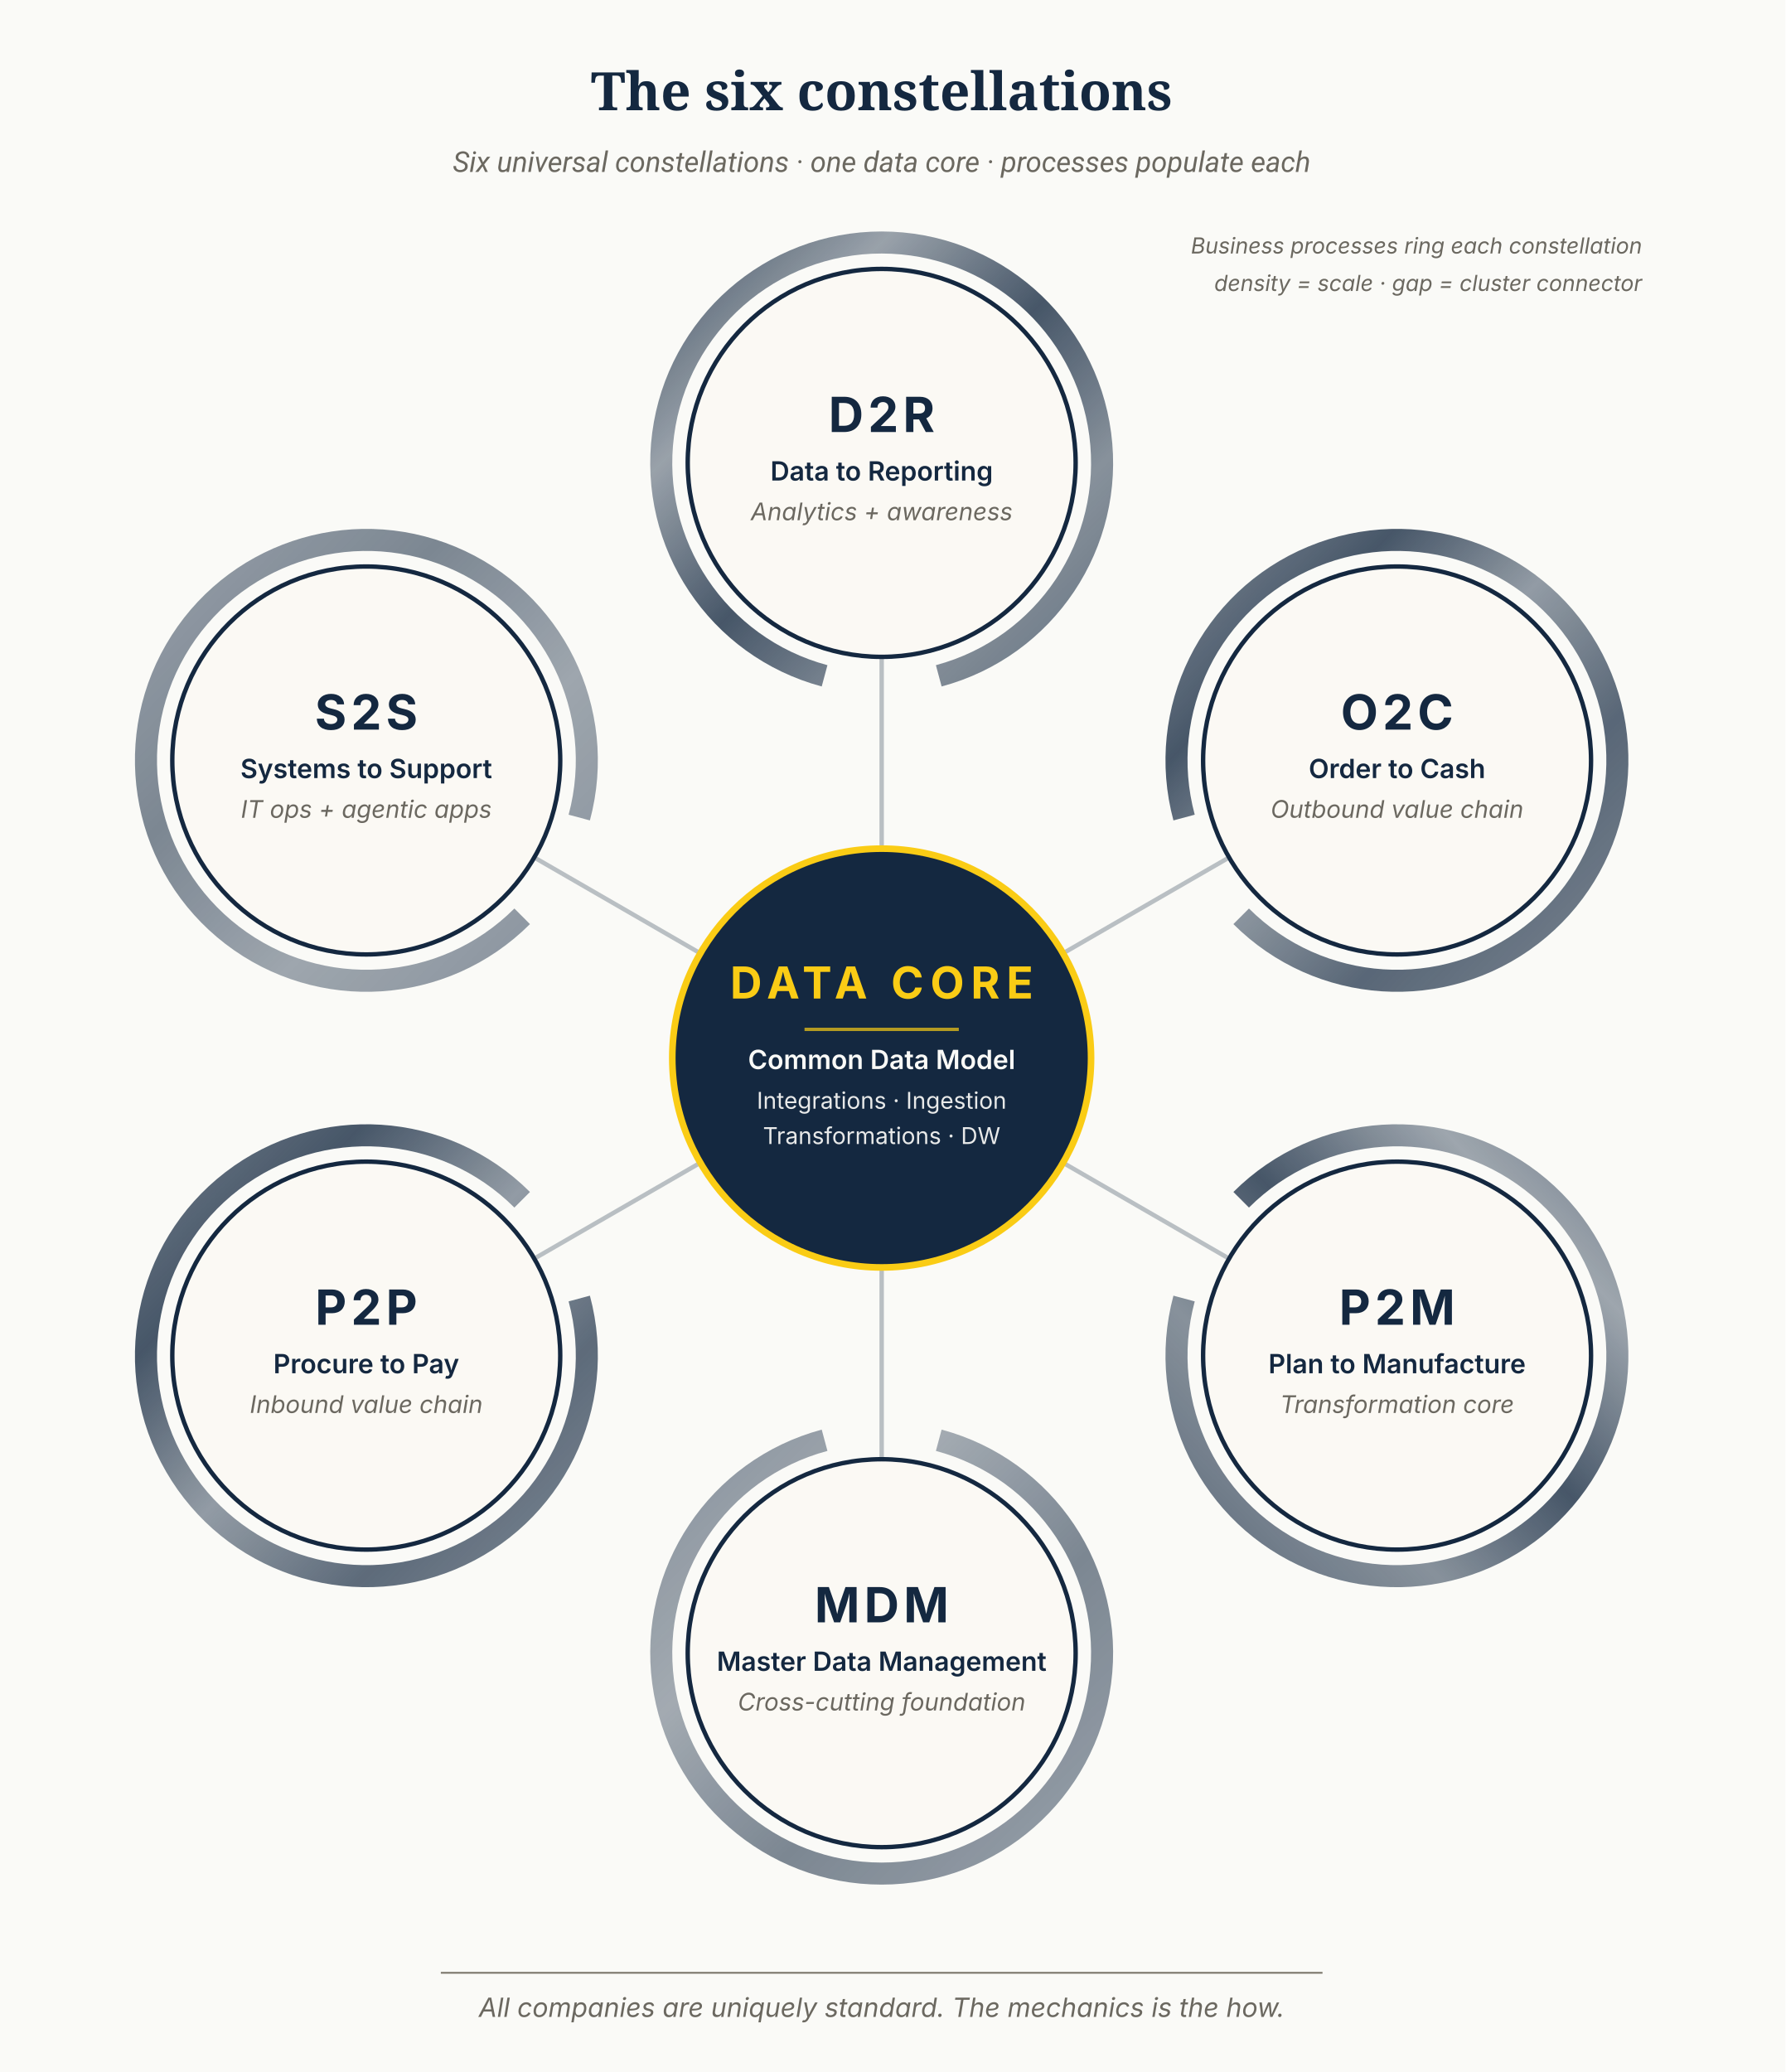
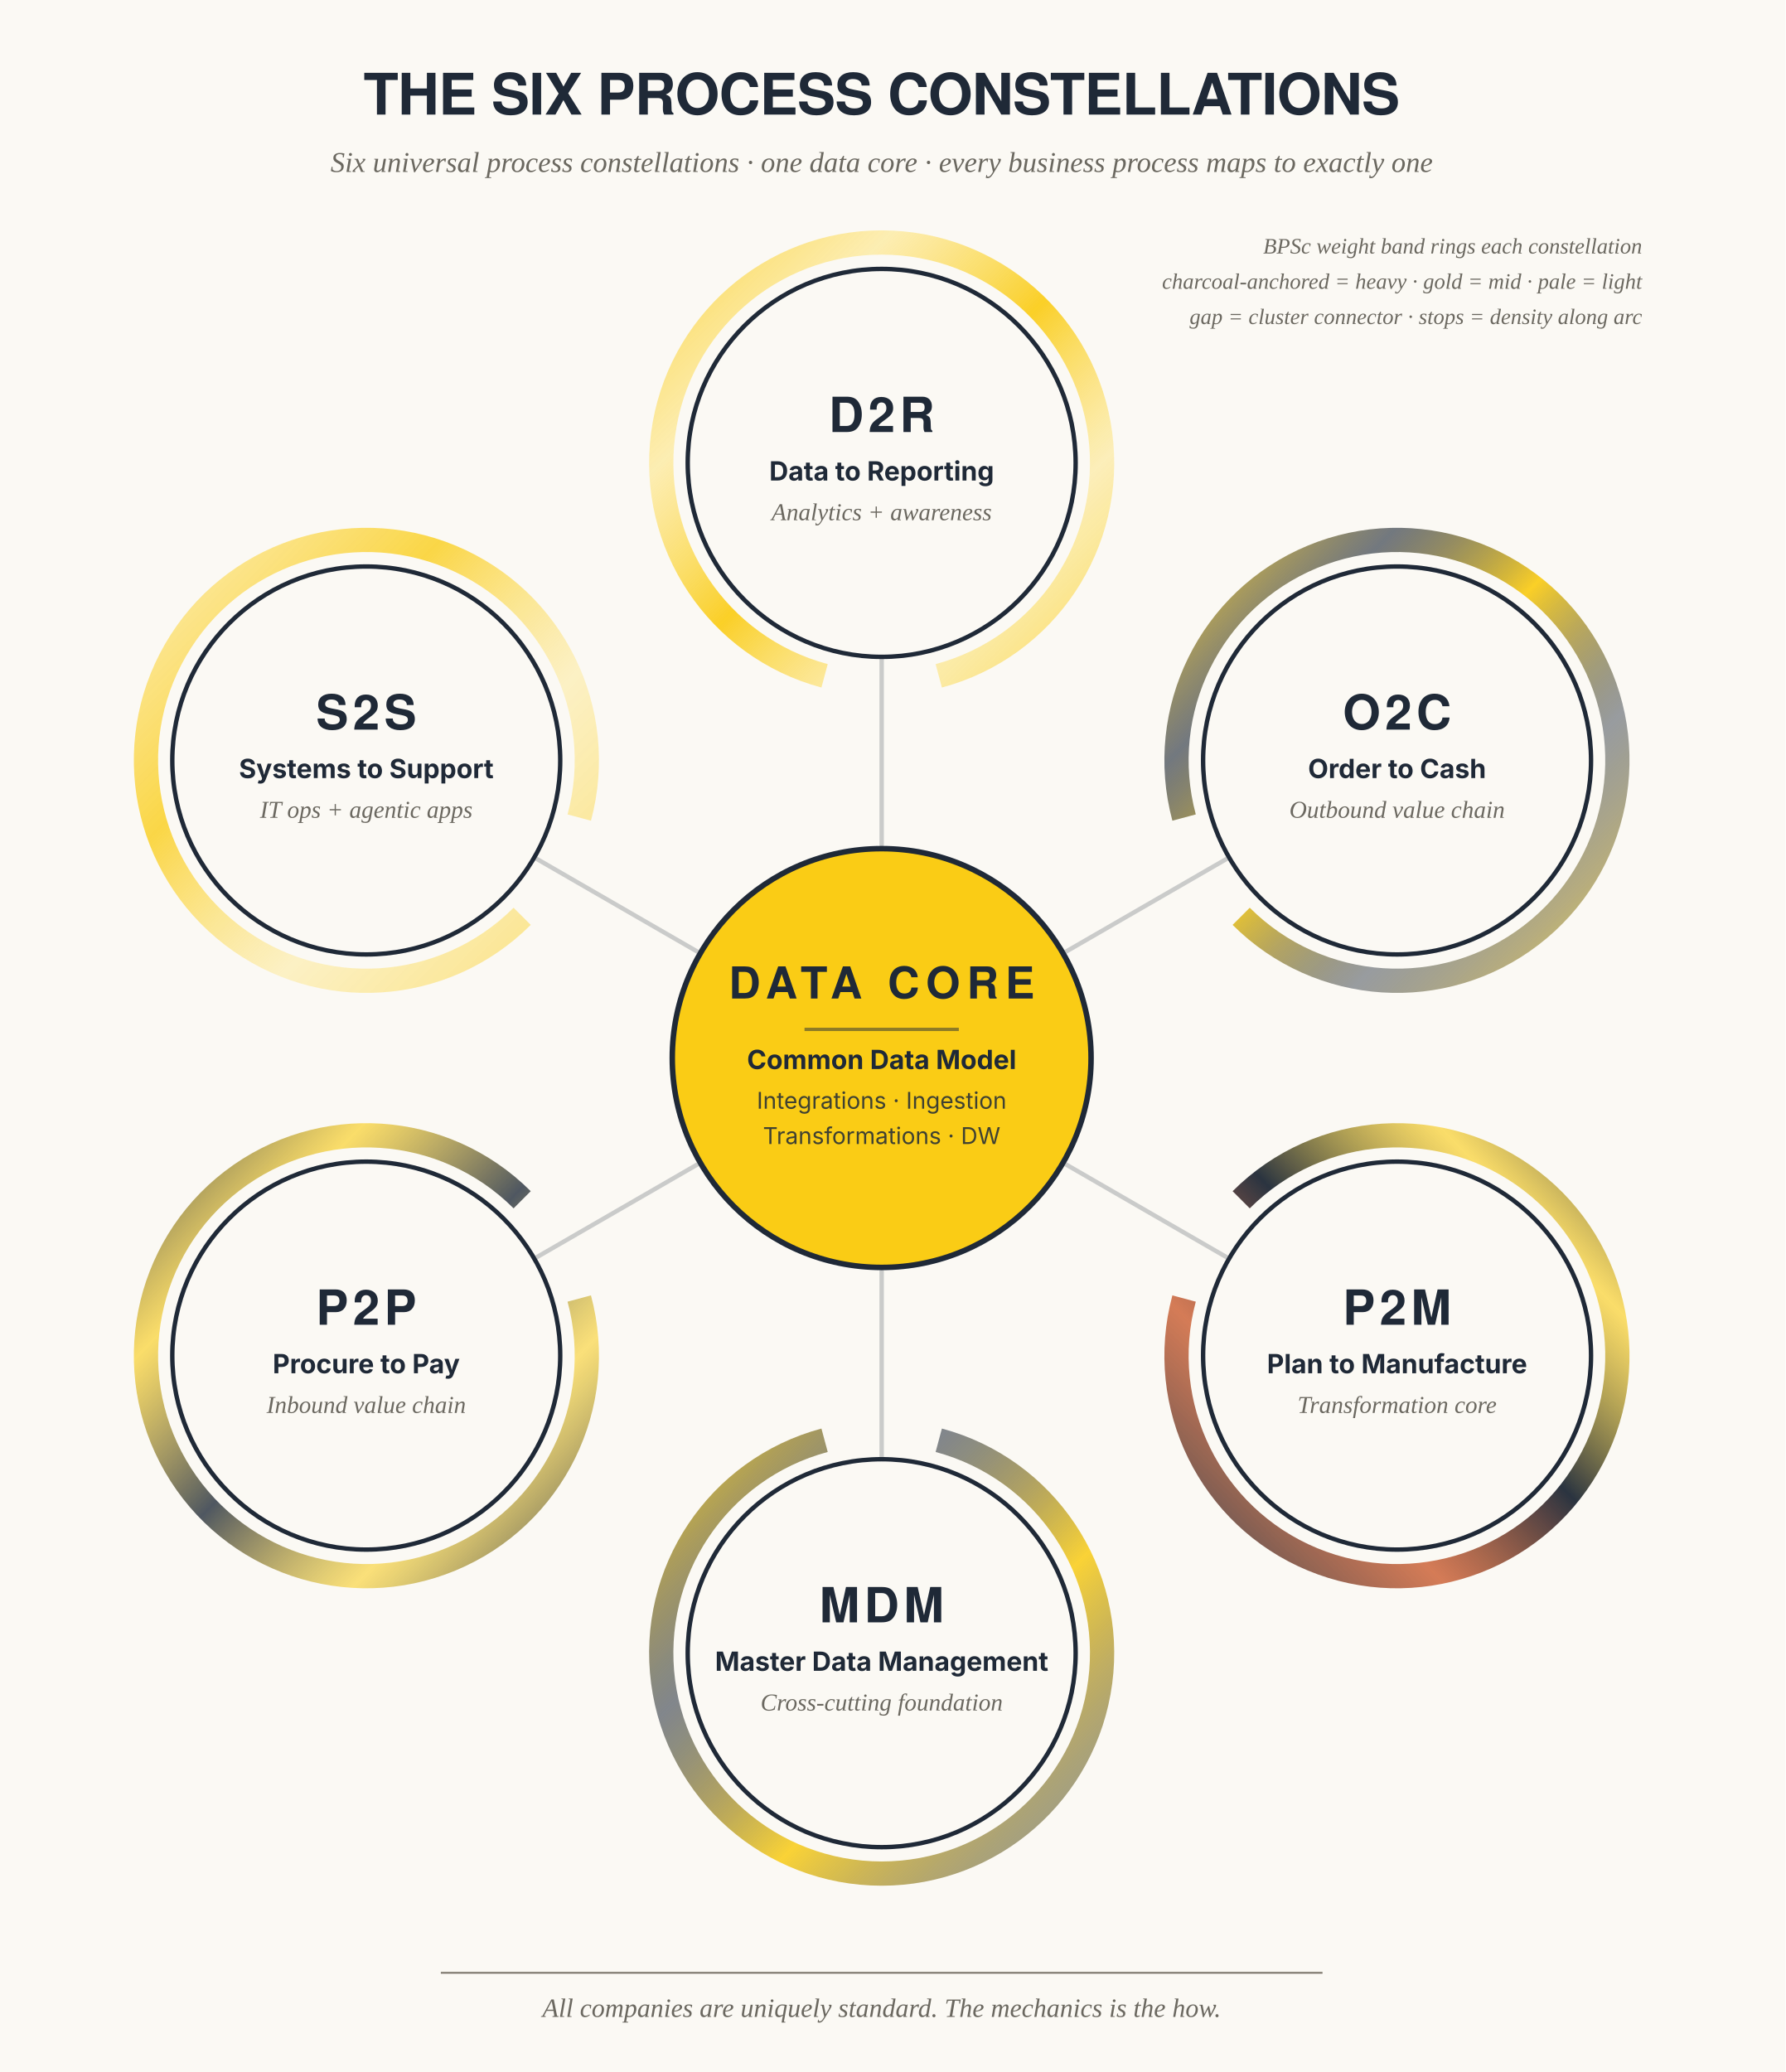
<svg xmlns="http://www.w3.org/2000/svg" viewBox="0 0 810 940" role="img" aria-labelledby="six-title six-desc">
-   <rect width="810" height="940" fill="#FAFAF7" />
  <defs>
    <linearGradient id="band-d2r" gradientUnits="userSpaceOnUse" x1="300" y1="110" x2="500" y2="310">
-       <stop offset="0%" stop-color="#142840" stop-opacity="0.78" />
-       <stop offset="25%" stop-color="#142840" stop-opacity="0.42" />
-       <stop offset="50%" stop-color="#142840" stop-opacity="0.78" />
-       <stop offset="75%" stop-color="#142840" stop-opacity="0.50" />
-       <stop offset="100%" stop-color="#142840" stop-opacity="0.65" />
+       <stop offset="0%" stop-color="#FACC15" stop-opacity="0.78" />
+       <stop offset="25%" stop-color="#FDE68A" stop-opacity="0.62" />
+       <stop offset="50%" stop-color="#FACC15" stop-opacity="0.92" />
+       <stop offset="75%" stop-color="#FDE68A" stop-opacity="0.55" />
+       <stop offset="100%" stop-color="#FACC15" stop-opacity="0.72" />
    </linearGradient>
    <linearGradient id="band-o2c" gradientUnits="userSpaceOnUse" x1="540" y1="245" x2="745" y2="445">
-       <stop offset="0%" stop-color="#142840" stop-opacity="0.55" />
-       <stop offset="22%" stop-color="#142840" stop-opacity="0.78" />
-       <stop offset="44%" stop-color="#142840" stop-opacity="0.45" />
-       <stop offset="68%" stop-color="#142840" stop-opacity="0.70" />
-       <stop offset="100%" stop-color="#142840" stop-opacity="0.55" />
+       <stop offset="0%" stop-color="#FACC15" stop-opacity="0.85" />
+       <stop offset="22%" stop-color="#1F2937" stop-opacity="0.62" />
+       <stop offset="44%" stop-color="#FACC15" stop-opacity="0.92" />
+       <stop offset="68%" stop-color="#1F2937" stop-opacity="0.45" />
+       <stop offset="100%" stop-color="#FACC15" stop-opacity="0.72" />
    </linearGradient>
    <linearGradient id="band-p2m" gradientUnits="userSpaceOnUse" x1="745" y1="515" x2="540" y2="715">
-       <stop offset="0%" stop-color="#142840" stop-opacity="0.62" />
-       <stop offset="22%" stop-color="#142840" stop-opacity="0.40" />
-       <stop offset="48%" stop-color="#142840" stop-opacity="0.78" />
-       <stop offset="72%" stop-color="#142840" stop-opacity="0.50" />
-       <stop offset="100%" stop-color="#142840" stop-opacity="0.68" />
+       <stop offset="0%" stop-color="#1F2937" stop-opacity="0.92" />
+       <stop offset="22%" stop-color="#FACC15" stop-opacity="0.62" />
+       <stop offset="48%" stop-color="#1F2937" stop-opacity="0.95" />
+       <stop offset="72%" stop-color="#C2410C" stop-opacity="0.68" />
+       <stop offset="100%" stop-color="#1F2937" stop-opacity="0.85" />
    </linearGradient>
    <linearGradient id="band-mdm" gradientUnits="userSpaceOnUse" x1="300" y1="650" x2="500" y2="850">
-       <stop offset="0%" stop-color="#142840" stop-opacity="0.50" />
-       <stop offset="32%" stop-color="#142840" stop-opacity="0.38" />
-       <stop offset="62%" stop-color="#142840" stop-opacity="0.55" />
-       <stop offset="100%" stop-color="#142840" stop-opacity="0.42" />
+       <stop offset="0%" stop-color="#FACC15" stop-opacity="0.92" />
+       <stop offset="32%" stop-color="#1F2937" stop-opacity="0.55" />
+       <stop offset="62%" stop-color="#FACC15" stop-opacity="0.85" />
+       <stop offset="100%" stop-color="#1F2937" stop-opacity="0.45" />
    </linearGradient>
    <linearGradient id="band-p2p" gradientUnits="userSpaceOnUse" x1="60" y1="515" x2="265" y2="715">
-       <stop offset="0%" stop-color="#142840" stop-opacity="0.60" />
-       <stop offset="25%" stop-color="#142840" stop-opacity="0.78" />
-       <stop offset="50%" stop-color="#142840" stop-opacity="0.45" />
-       <stop offset="75%" stop-color="#142840" stop-opacity="0.68" />
-       <stop offset="100%" stop-color="#142840" stop-opacity="0.55" />
+       <stop offset="0%" stop-color="#1F2937" stop-opacity="0.85" />
+       <stop offset="25%" stop-color="#FACC15" stop-opacity="0.62" />
+       <stop offset="50%" stop-color="#1F2937" stop-opacity="0.78" />
+       <stop offset="75%" stop-color="#FACC15" stop-opacity="0.55" />
+       <stop offset="100%" stop-color="#1F2937" stop-opacity="0.82" />
    </linearGradient>
    <linearGradient id="band-s2s" gradientUnits="userSpaceOnUse" x1="60" y1="245" x2="265" y2="445">
-       <stop offset="0%" stop-color="#142840" stop-opacity="0.42" />
-       <stop offset="35%" stop-color="#142840" stop-opacity="0.55" />
-       <stop offset="65%" stop-color="#142840" stop-opacity="0.40" />
-       <stop offset="100%" stop-color="#142840" stop-opacity="0.50" />
+       <stop offset="0%" stop-color="#FDE68A" stop-opacity="0.62" />
+       <stop offset="35%" stop-color="#FACC15" stop-opacity="0.78" />
+       <stop offset="65%" stop-color="#FDE68A" stop-opacity="0.45" />
+       <stop offset="100%" stop-color="#FACC15" stop-opacity="0.55" />
    </linearGradient>
  </defs>
-   <text x="400" y="50" text-anchor="middle" font-weight="bold" font-size="24" fill="#142840" font-family="Vollkorn, Cambria, Georgia, serif">The six constellations</text>
-   <text x="400" y="78" text-anchor="middle" font-style="italic" font-size="13" fill="#6B6860" font-family="system-ui, -apple-system, 'Segoe UI', Roboto, sans-serif">Six universal constellations · one data core · processes populate each</text>
-   <g stroke="#142840" stroke-width="2" stroke-opacity="0.28" fill="none">
+   <rect width="810" height="940" fill="#FBF9F4" />
+   <text x="400" y="52" text-anchor="middle" font-weight="900" font-size="26" fill="#1F2937" letter-spacing="-0.3" font-family="'Helvetica Neue', 'Arial Black', Impact, system-ui, sans-serif">THE SIX PROCESS CONSTELLATIONS</text>
+   <text x="400" y="78" text-anchor="middle" font-style="italic" font-size="13" fill="#6B6860" font-family="Georgia, 'Times New Roman', serif">Six universal process constellations · one data core · every business process maps to exactly one</text>
+   <g stroke="#1F2937" stroke-width="2" stroke-opacity="0.22" fill="none">
    <line x1="400" y1="385" x2="400" y2="298" />
    <line x1="482.27" y1="432.5" x2="557.62" y2="389" />
    <line x1="482.27" y1="527.5" x2="557.62" y2="571" />
    <line x1="400" y1="575" x2="400" y2="662" />
    <line x1="317.73" y1="527.5" x2="242.38" y2="571" />
    <line x1="317.73" y1="432.5" x2="242.38" y2="389" />
  </g>
-   <circle cx="400" cy="480" r="95" fill="#142840" stroke="#FACC15" stroke-width="3" />
-   <text x="400" y="453" text-anchor="middle" font-weight="bold" font-size="20" fill="#FACC15" letter-spacing="3" font-family="system-ui, -apple-system, sans-serif">DATA CORE</text>
-   <line x1="365" y1="467" x2="435" y2="467" stroke="#FACC15" stroke-width="1.5" opacity="0.7" />
-   <text x="400" y="485" text-anchor="middle" font-size="12" font-weight="600" fill="#FAFAF7" font-family="system-ui, -apple-system, sans-serif">Common Data Model</text>
-   <text x="400" y="503" text-anchor="middle" font-size="10.5" fill="#FAFAF7" opacity="0.92" font-family="system-ui, -apple-system, sans-serif">Integrations · Ingestion</text>
-   <text x="400" y="519" text-anchor="middle" font-size="10.5" fill="#FAFAF7" opacity="0.92" font-family="system-ui, -apple-system, sans-serif">Transformations · DW</text>
+   <circle cx="400" cy="480" r="95" fill="#FACC15" stroke="#1F2937" stroke-width="2.5" />
+   <text x="400" y="453" text-anchor="middle" font-weight="900" font-size="20" fill="#1F2937" letter-spacing="3" font-family="'Helvetica Neue', 'Arial Black', Impact, system-ui, sans-serif">DATA CORE</text>
+   <line x1="365" y1="467" x2="435" y2="467" stroke="#1F2937" stroke-width="1.5" opacity="0.5" />
+   <text x="400" y="485" text-anchor="middle" font-size="12" font-weight="700" fill="#1F2937" font-family="system-ui, -apple-system, sans-serif">Common Data Model</text>
+   <text x="400" y="503" text-anchor="middle" font-size="10.5" fill="#1F2937" opacity="0.85" font-family="system-ui, -apple-system, sans-serif">Integrations · Ingestion</text>
+   <text x="400" y="519" text-anchor="middle" font-size="10.5" fill="#1F2937" opacity="0.85" font-family="system-ui, -apple-system, sans-serif">Transformations · DW</text>
  <g>
-     <path d="M 374.1 306.6 A 100 100 0 1 1 425.9 306.6" fill="none" stroke="url(#band-d2r)" stroke-width="10" stroke-linecap="butt" />
-     <circle cx="400" cy="210" r="88" fill="#FBF9F4" stroke="#142840" stroke-width="2" />
-     <text x="400" y="196" text-anchor="middle" font-weight="bold" font-size="22" fill="#142840" letter-spacing="2" font-family="system-ui, -apple-system, sans-serif">D2R</text>
-     <text x="400" y="218" text-anchor="middle" font-size="12" font-weight="600" fill="#142840" font-family="system-ui, -apple-system, sans-serif">Data to Reporting</text>
-     <text x="400" y="236" text-anchor="middle" font-style="italic" font-size="11" fill="#6B6860" font-family="system-ui, -apple-system, sans-serif">Analytics + awareness</text>
+     <path d="M 374.1 306.6 A 100 100 0 1 1 425.9 306.6" fill="none" stroke="url(#band-d2r)" stroke-width="11" stroke-linecap="butt" />
+     <circle cx="400" cy="210" r="88" fill="#FBF9F4" stroke="#1F2937" stroke-width="2" />
+     <text x="400" y="196" text-anchor="middle" font-weight="900" font-size="22" fill="#1F2937" letter-spacing="2" font-family="'Helvetica Neue', 'Arial Black', Impact, system-ui, sans-serif">D2R</text>
+     <text x="400" y="218" text-anchor="middle" font-size="12" font-weight="700" fill="#1F2937" font-family="system-ui, -apple-system, sans-serif">Data to Reporting</text>
+     <text x="400" y="236" text-anchor="middle" font-style="italic" font-size="11" fill="#6B6860" font-family="Georgia, 'Times New Roman', serif">Analytics + awareness</text>
  </g>
  <g>
-     <path d="M 537.2 370.9 A 100 100 0 1 1 563.1 415.7" fill="none" stroke="url(#band-o2c)" stroke-width="10" stroke-linecap="butt" />
-     <circle cx="633.83" cy="345" r="88" fill="#FBF9F4" stroke="#142840" stroke-width="2" />
-     <text x="633.83" y="331" text-anchor="middle" font-weight="bold" font-size="22" fill="#142840" letter-spacing="2" font-family="system-ui, -apple-system, sans-serif">O2C</text>
-     <text x="633.83" y="353" text-anchor="middle" font-size="12" font-weight="600" fill="#142840" font-family="system-ui, -apple-system, sans-serif">Order to Cash</text>
-     <text x="633.83" y="371" text-anchor="middle" font-style="italic" font-size="11" fill="#6B6860" font-family="system-ui, -apple-system, sans-serif">Outbound value chain</text>
+     <path d="M 537.2 370.9 A 100 100 0 1 1 563.1 415.7" fill="none" stroke="url(#band-o2c)" stroke-width="11" stroke-linecap="butt" />
+     <circle cx="633.83" cy="345" r="88" fill="#FBF9F4" stroke="#1F2937" stroke-width="2" />
+     <text x="633.83" y="331" text-anchor="middle" font-weight="900" font-size="22" fill="#1F2937" letter-spacing="2" font-family="'Helvetica Neue', 'Arial Black', Impact, system-ui, sans-serif">O2C</text>
+     <text x="633.83" y="353" text-anchor="middle" font-size="12" font-weight="700" fill="#1F2937" font-family="system-ui, -apple-system, sans-serif">Order to Cash</text>
+     <text x="633.83" y="371" text-anchor="middle" font-style="italic" font-size="11" fill="#6B6860" font-family="Georgia, 'Times New Roman', serif">Outbound value chain</text>
  </g>
  <g>
-     <path d="M 563.1 544.3 A 100 100 0 1 1 537.2 589.1" fill="none" stroke="url(#band-p2m)" stroke-width="10" stroke-linecap="butt" />
-     <circle cx="633.83" cy="615" r="88" fill="#FBF9F4" stroke="#142840" stroke-width="2" />
-     <text x="633.83" y="601" text-anchor="middle" font-weight="bold" font-size="22" fill="#142840" letter-spacing="2" font-family="system-ui, -apple-system, sans-serif">P2M</text>
-     <text x="633.83" y="623" text-anchor="middle" font-size="12" font-weight="600" fill="#142840" font-family="system-ui, -apple-system, sans-serif">Plan to Manufacture</text>
-     <text x="633.83" y="641" text-anchor="middle" font-style="italic" font-size="11" fill="#6B6860" font-family="system-ui, -apple-system, sans-serif">Transformation core</text>
+     <path d="M 563.1 544.3 A 100 100 0 1 1 537.2 589.1" fill="none" stroke="url(#band-p2m)" stroke-width="11" stroke-linecap="butt" />
+     <circle cx="633.83" cy="615" r="88" fill="#FBF9F4" stroke="#1F2937" stroke-width="2" />
+     <text x="633.83" y="601" text-anchor="middle" font-weight="900" font-size="22" fill="#1F2937" letter-spacing="2" font-family="'Helvetica Neue', 'Arial Black', Impact, system-ui, sans-serif">P2M</text>
+     <text x="633.83" y="623" text-anchor="middle" font-size="12" font-weight="700" fill="#1F2937" font-family="system-ui, -apple-system, sans-serif">Plan to Manufacture</text>
+     <text x="633.83" y="641" text-anchor="middle" font-style="italic" font-size="11" fill="#6B6860" font-family="Georgia, 'Times New Roman', serif">Transformation core</text>
  </g>
  <g>
-     <path d="M 425.9 653.4 A 100 100 0 1 1 374.1 653.4" fill="none" stroke="url(#band-mdm)" stroke-width="10" stroke-linecap="butt" />
-     <circle cx="400" cy="750" r="88" fill="#FBF9F4" stroke="#142840" stroke-width="2" />
-     <text x="400" y="736" text-anchor="middle" font-weight="bold" font-size="22" fill="#142840" letter-spacing="2" font-family="system-ui, -apple-system, sans-serif">MDM</text>
-     <text x="400" y="758" text-anchor="middle" font-size="12" font-weight="600" fill="#142840" font-family="system-ui, -apple-system, sans-serif">Master Data Management</text>
-     <text x="400" y="776" text-anchor="middle" font-style="italic" font-size="11" fill="#6B6860" font-family="system-ui, -apple-system, sans-serif">Cross-cutting foundation</text>
+     <path d="M 425.9 653.4 A 100 100 0 1 1 374.1 653.4" fill="none" stroke="url(#band-mdm)" stroke-width="11" stroke-linecap="butt" />
+     <circle cx="400" cy="750" r="88" fill="#FBF9F4" stroke="#1F2937" stroke-width="2" />
+     <text x="400" y="736" text-anchor="middle" font-weight="900" font-size="22" fill="#1F2937" letter-spacing="2" font-family="'Helvetica Neue', 'Arial Black', Impact, system-ui, sans-serif">MDM</text>
+     <text x="400" y="758" text-anchor="middle" font-size="12" font-weight="700" fill="#1F2937" font-family="system-ui, -apple-system, sans-serif">Master Data Management</text>
+     <text x="400" y="776" text-anchor="middle" font-style="italic" font-size="11" fill="#6B6860" font-family="Georgia, 'Times New Roman', serif">Cross-cutting foundation</text>
  </g>
  <g>
-     <path d="M 262.8 589.1 A 100 100 0 1 1 236.9 544.3" fill="none" stroke="url(#band-p2p)" stroke-width="10" stroke-linecap="butt" />
-     <circle cx="166.17" cy="615" r="88" fill="#FBF9F4" stroke="#142840" stroke-width="2" />
-     <text x="166.17" y="601" text-anchor="middle" font-weight="bold" font-size="22" fill="#142840" letter-spacing="2" font-family="system-ui, -apple-system, sans-serif">P2P</text>
-     <text x="166.17" y="623" text-anchor="middle" font-size="12" font-weight="600" fill="#142840" font-family="system-ui, -apple-system, sans-serif">Procure to Pay</text>
-     <text x="166.17" y="641" text-anchor="middle" font-style="italic" font-size="11" fill="#6B6860" font-family="system-ui, -apple-system, sans-serif">Inbound value chain</text>
+     <path d="M 262.8 589.1 A 100 100 0 1 1 236.9 544.3" fill="none" stroke="url(#band-p2p)" stroke-width="11" stroke-linecap="butt" />
+     <circle cx="166.17" cy="615" r="88" fill="#FBF9F4" stroke="#1F2937" stroke-width="2" />
+     <text x="166.17" y="601" text-anchor="middle" font-weight="900" font-size="22" fill="#1F2937" letter-spacing="2" font-family="'Helvetica Neue', 'Arial Black', Impact, system-ui, sans-serif">P2P</text>
+     <text x="166.17" y="623" text-anchor="middle" font-size="12" font-weight="700" fill="#1F2937" font-family="system-ui, -apple-system, sans-serif">Procure to Pay</text>
+     <text x="166.17" y="641" text-anchor="middle" font-style="italic" font-size="11" fill="#6B6860" font-family="Georgia, 'Times New Roman', serif">Inbound value chain</text>
  </g>
  <g>
-     <path d="M 236.9 415.7 A 100 100 0 1 1 262.8 370.9" fill="none" stroke="url(#band-s2s)" stroke-width="10" stroke-linecap="butt" />
-     <circle cx="166.17" cy="345" r="88" fill="#FBF9F4" stroke="#142840" stroke-width="2" />
-     <text x="166.17" y="331" text-anchor="middle" font-weight="bold" font-size="22" fill="#142840" letter-spacing="2" font-family="system-ui, -apple-system, sans-serif">S2S</text>
-     <text x="166.17" y="353" text-anchor="middle" font-size="12" font-weight="600" fill="#142840" font-family="system-ui, -apple-system, sans-serif">Systems to Support</text>
-     <text x="166.17" y="371" text-anchor="middle" font-style="italic" font-size="11" fill="#6B6860" font-family="system-ui, -apple-system, sans-serif">IT ops + agentic apps</text>
+     <path d="M 236.9 415.7 A 100 100 0 1 1 262.8 370.9" fill="none" stroke="url(#band-s2s)" stroke-width="11" stroke-linecap="butt" />
+     <circle cx="166.17" cy="345" r="88" fill="#FBF9F4" stroke="#1F2937" stroke-width="2" />
+     <text x="166.17" y="331" text-anchor="middle" font-weight="900" font-size="22" fill="#1F2937" letter-spacing="2" font-family="'Helvetica Neue', 'Arial Black', Impact, system-ui, sans-serif">S2S</text>
+     <text x="166.17" y="353" text-anchor="middle" font-size="12" font-weight="700" fill="#1F2937" font-family="system-ui, -apple-system, sans-serif">Systems to Support</text>
+     <text x="166.17" y="371" text-anchor="middle" font-style="italic" font-size="11" fill="#6B6860" font-family="Georgia, 'Times New Roman', serif">IT ops + agentic apps</text>
  </g>
-   <text x="745" y="115" text-anchor="end" font-style="italic" font-size="10" fill="#6B6860" font-family="system-ui, -apple-system, sans-serif">Business processes ring each constellation</text>
-   <text x="745" y="132" text-anchor="end" font-style="italic" font-size="10" fill="#6B6860" font-family="system-ui, -apple-system, sans-serif">density = scale · gap = cluster connector</text>
+   <g>
+     <text x="745" y="115" text-anchor="end" font-style="italic" font-size="10" fill="#6B6860" font-family="Georgia, 'Times New Roman', serif">BPSc weight band rings each constellation</text>
+     <text x="745" y="131" text-anchor="end" font-style="italic" font-size="10" fill="#6B6860" font-family="Georgia, 'Times New Roman', serif">charcoal-anchored = heavy · gold = mid · pale = light</text>
+     <text x="745" y="147" text-anchor="end" font-style="italic" font-size="10" fill="#6B6860" font-family="Georgia, 'Times New Roman', serif">gap = cluster connector · stops = density along arc</text>
+   </g>
  <line x1="200" y1="895" x2="600" y2="895" stroke="#7A756A" stroke-width="0.8" />
-   <text x="400" y="915" text-anchor="middle" font-style="italic" font-size="12" fill="#6B6860" font-family="system-ui, -apple-system, sans-serif">All companies are uniquely standard. The mechanics is the how.</text>
+   <text x="400" y="915" text-anchor="middle" font-style="italic" font-size="12" fill="#6B6860" font-family="Georgia, 'Times New Roman', serif">All companies are uniquely standard. The mechanics is the how.</text>
</svg>
